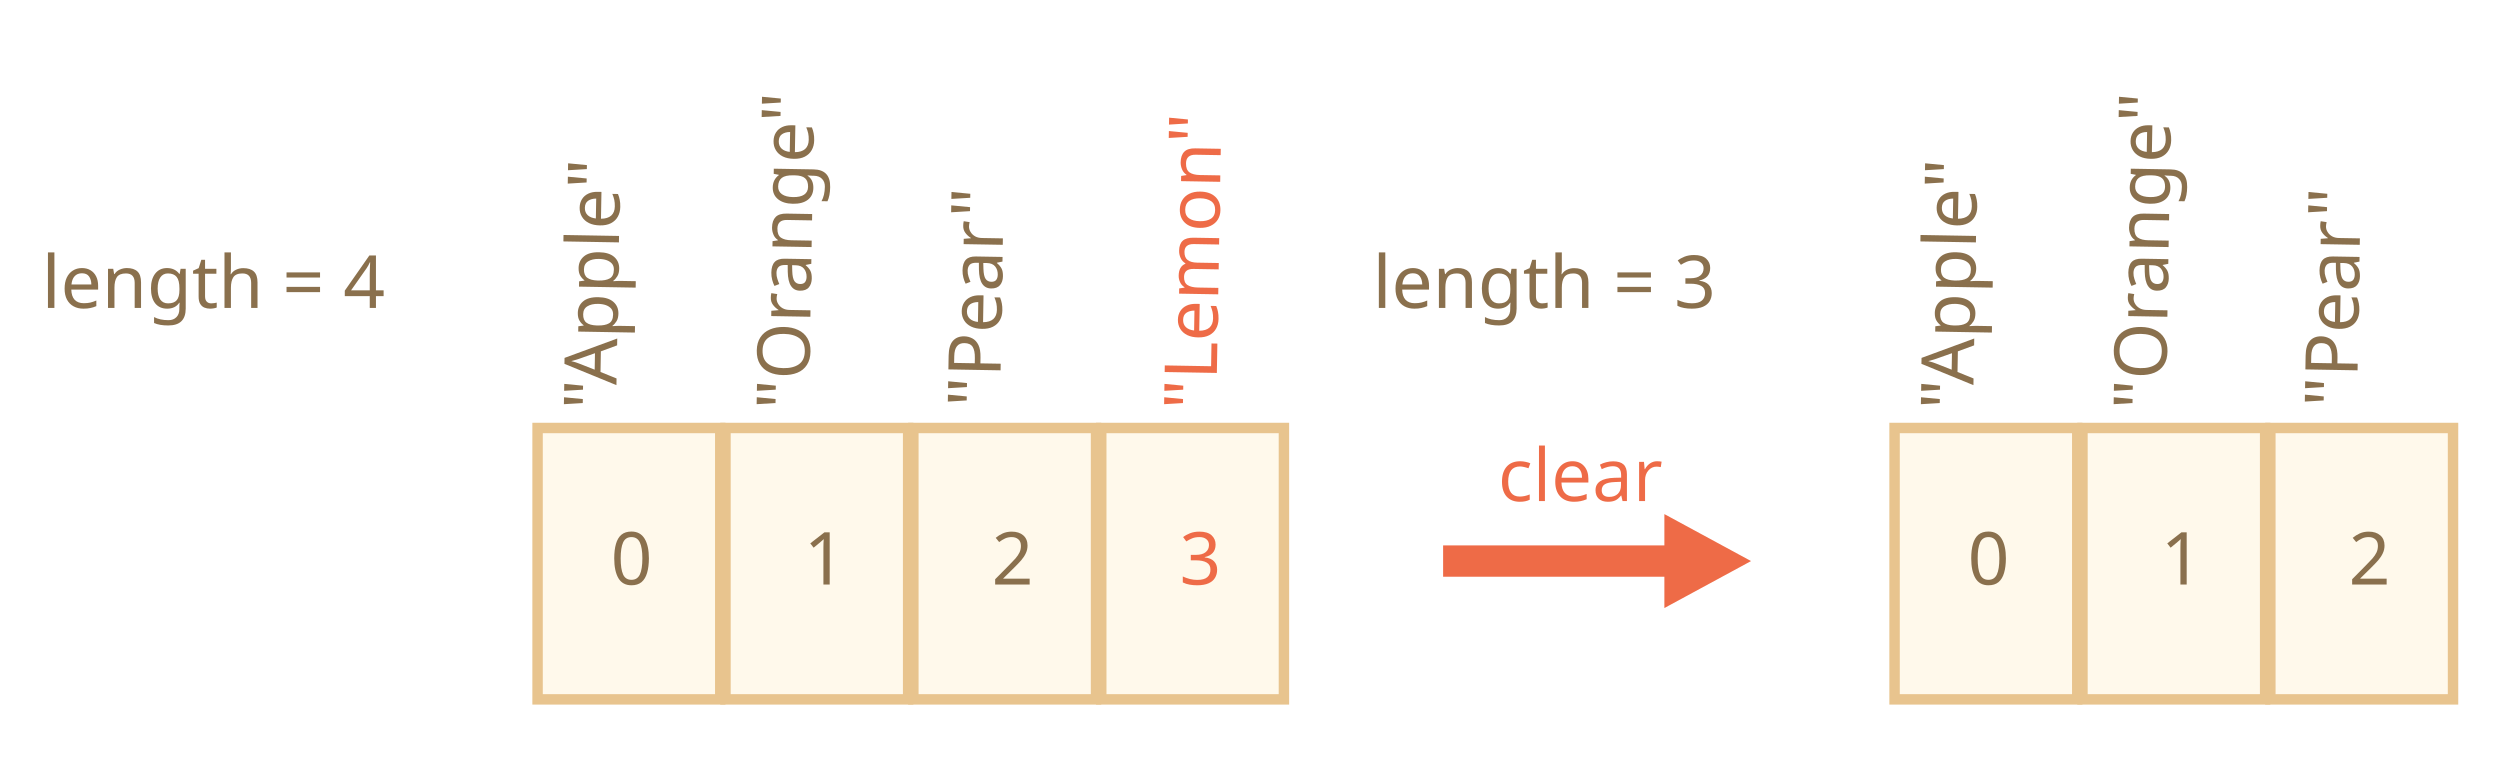
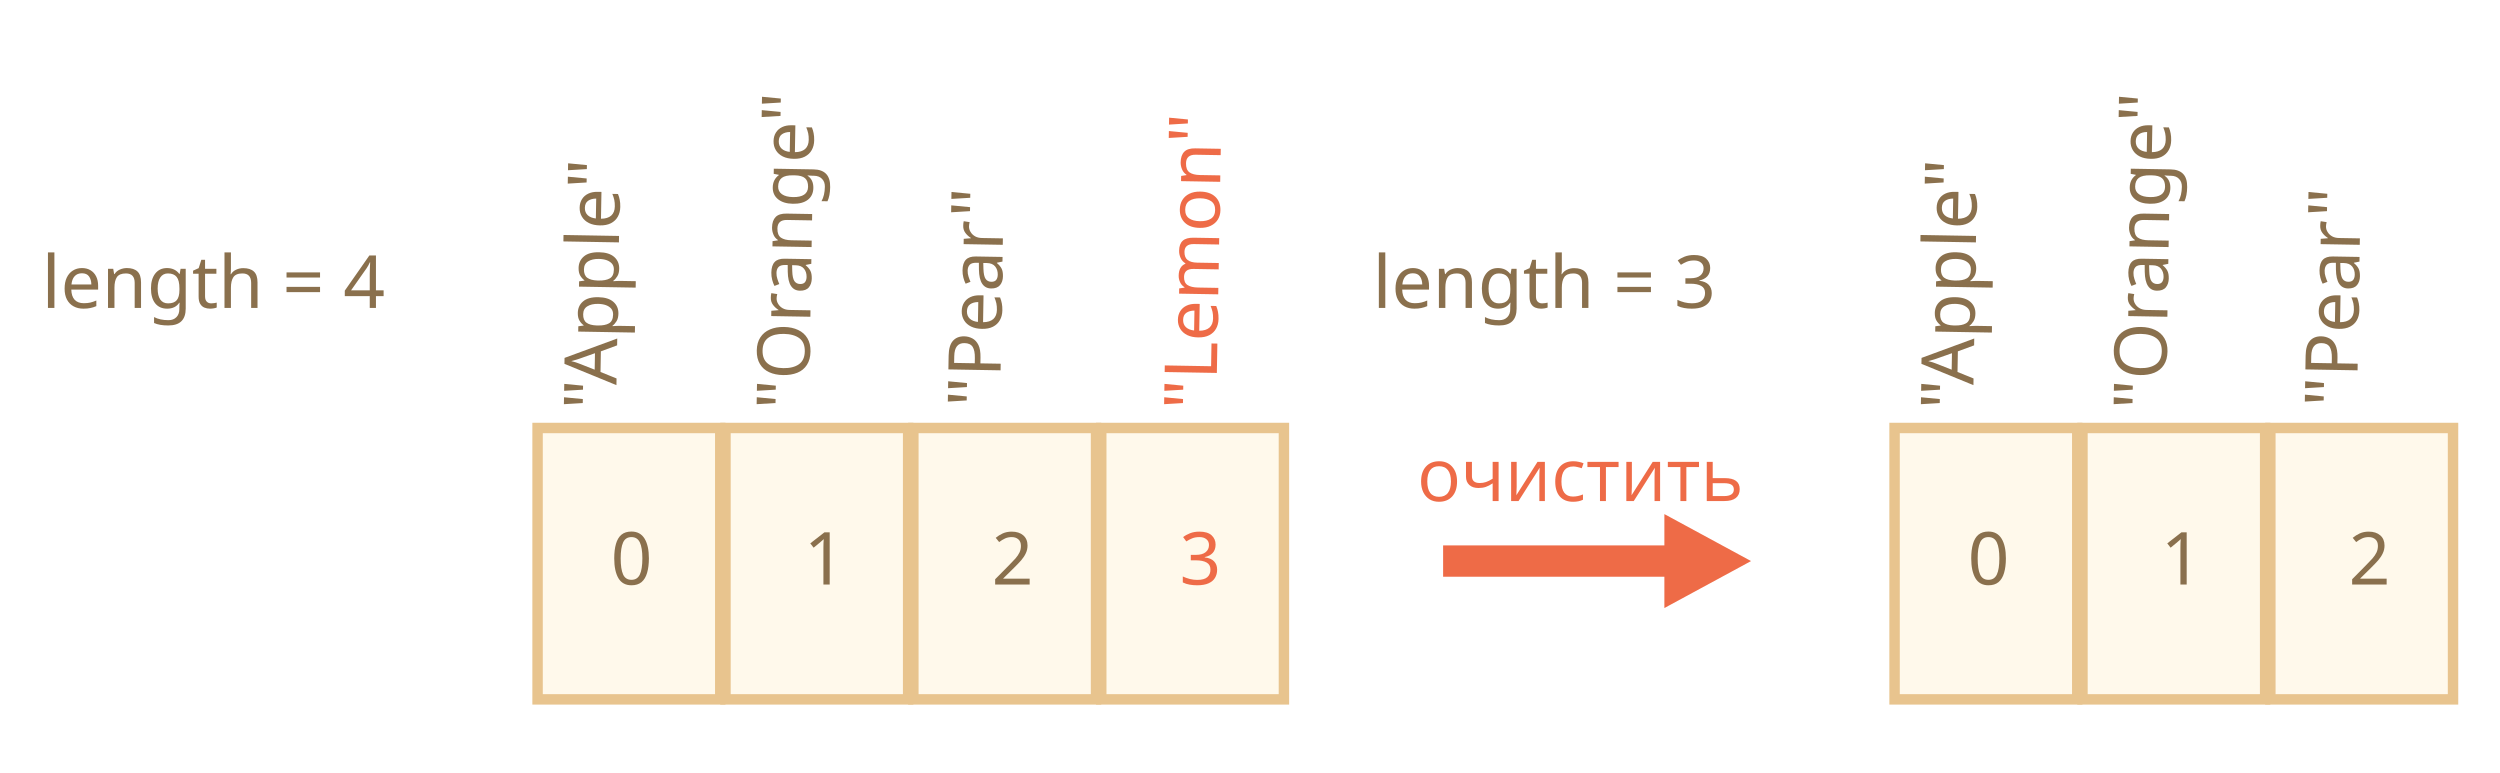
<svg xmlns="http://www.w3.org/2000/svg" width="479px" height="148px" viewBox="0 0 479 148" version="1.1">
  <g id="array" stroke="none" stroke-width="1" fill="none" fill-rule="evenodd">
    <g id="array-pop.svg">
      <rect id="Rectangle-1" stroke="#E8C48E" stroke-width="2" fill="#FFF9EB" x="103" y="82" width="35" height="52" />
      <rect id="Rectangle-2" stroke="#E8C48E" stroke-width="2" fill="#FFF9EB" x="139" y="82" width="35" height="52" />
      <text id="0" font-family="PTMono-Regular, PT Mono" font-size="14" font-weight="normal" fill="#8A704D">
        <tspan x="117" y="112">0</tspan>
      </text>
      <text id="1" font-family="PTMono-Regular, PT Mono" font-size="14" font-weight="normal" fill="#8A704D">
        <tspan x="154" y="112">1</tspan>
      </text>
      <rect id="Rectangle-3" stroke="#E8C48E" stroke-width="2" fill="#FFF9EB" x="175" y="82" width="35" height="52" />
      <text id="2" font-family="PTMono-Regular, PT Mono" font-size="14" font-weight="normal" fill="#8A704D">
        <tspan x="190" y="112">2</tspan>
      </text>
      <rect id="Rectangle-4" stroke="#E8C48E" stroke-width="2" fill="#FFF9EB" x="211" y="82" width="35" height="52" />
      <text id="3" font-family="PTMono-Regular, PT Mono" font-size="14" font-weight="normal" fill="#EE6B47">
        <tspan x="226" y="112">3</tspan>
      </text>
      <text id="&quot;Apple&quot;" transform="translate(114.0441, 48.94802) rotate(-89) translate(-114.0441, -48.94802) " font-family="PTMono-Regular, PT Mono" font-size="14" font-weight="normal" fill="#8A704D">
        <tspan x="84.544" y="53.448">"Apple"</tspan>
      </text>
      <text id="&quot;Orange&quot;" transform="translate(151.0528, 44.4481) rotate(-89) translate(-151.0528, -44.4481) " font-family="PTMono-Regular, PT Mono" font-size="14" font-weight="normal" fill="#8A704D">
        <tspan x="117.053" y="48.948">"Orange"</tspan>
      </text>
      <text id="&quot;Pear&quot;" transform="translate(187.5354, 52.44795) rotate(-89) translate(-187.5354, -52.44795) " font-family="PTMono-Regular, PT Mono" font-size="14" font-weight="normal" fill="#8A704D">
        <tspan x="162.035" y="56.948">"Pear"</tspan>
      </text>
      <text id="&quot;Lemon&quot;" transform="translate(229.0441, 48.94802) rotate(-89) translate(-229.0441, -48.94802) " font-family="PTMono-Regular, PT Mono" font-size="14" font-weight="normal" fill="#EE6B47">
        <tspan x="199.544" y="53.448">"Lemon"</tspan>
      </text>
      <text id="length-=-4" font-family="PTMono-Regular, PT Mono" font-size="14" font-weight="normal" fill="#8A704D">
        <tspan x="8" y="59">length = 4</tspan>
      </text>
      <polygon id="Shape" fill="#EE6B47" transform="translate(306, 107.5) rotate(-90) translate(-306, -107.5) " points="306 137 315 120.394 309 120.394 309 78 303 78 303 120.394 297 120.394" />
      <text id="clear" font-family="OpenSans-Regular, Open Sans" font-size="14" font-weight="normal" fill="#EE6B47">
-         <tspan x="287" y="96">clear</tspan>
+         <tspan x="271.5" y="96">очистить</tspan>
      </text>
      <rect id="Rectangle-7" stroke="#E8C48E" stroke-width="2" fill="#FFF9EB" x="363" y="82" width="35" height="52" />
      <rect id="Rectangle-5" stroke="#E8C48E" stroke-width="2" fill="#FFF9EB" x="399" y="82" width="35" height="52" />
      <text id="-1" font-family="PTMono-Regular, PT Mono" font-size="14" font-weight="normal" fill="#8A704D">
        <tspan x="377" y="112">0</tspan>
      </text>
      <text id="-2" font-family="PTMono-Regular, PT Mono" font-size="14" font-weight="normal" fill="#8A704D">
        <tspan x="414" y="112">1</tspan>
      </text>
      <rect id="Rectangle-6" stroke="#E8C48E" stroke-width="2" fill="#FFF9EB" x="435" y="82" width="35" height="52" />
      <text id="-3" font-family="PTMono-Regular, PT Mono" font-size="14" font-weight="normal" fill="#8A704D">
        <tspan x="450" y="112">2</tspan>
      </text>
      <text id="&quot;Apple&quot;" transform="translate(374.0441, 48.94802) rotate(-89) translate(-374.0441, -48.94802) " font-family="PTMono-Regular, PT Mono" font-size="14" font-weight="normal" fill="#8A704D">
        <tspan x="344.544" y="53.448">"Apple"</tspan>
      </text>
      <text id="&quot;Orange&quot;" transform="translate(411.0528, 44.4481) rotate(-89) translate(-411.0528, -44.4481) " font-family="PTMono-Regular, PT Mono" font-size="14" font-weight="normal" fill="#8A704D">
        <tspan x="377.053" y="48.948">"Orange"</tspan>
      </text>
      <text id="&quot;Pear&quot;" transform="translate(447.5354, 52.44795) rotate(-89) translate(-447.5354, -52.44795) " font-family="PTMono-Regular, PT Mono" font-size="14" font-weight="normal" fill="#8A704D">
        <tspan x="422.035" y="56.948">"Pear"</tspan>
      </text>
      <text id="length-=-3" font-family="PTMono-Regular, PT Mono" font-size="14" font-weight="normal" fill="#8A704D">
        <tspan x="263" y="59">length = 3</tspan>
      </text>
    </g>
  </g>
</svg>
